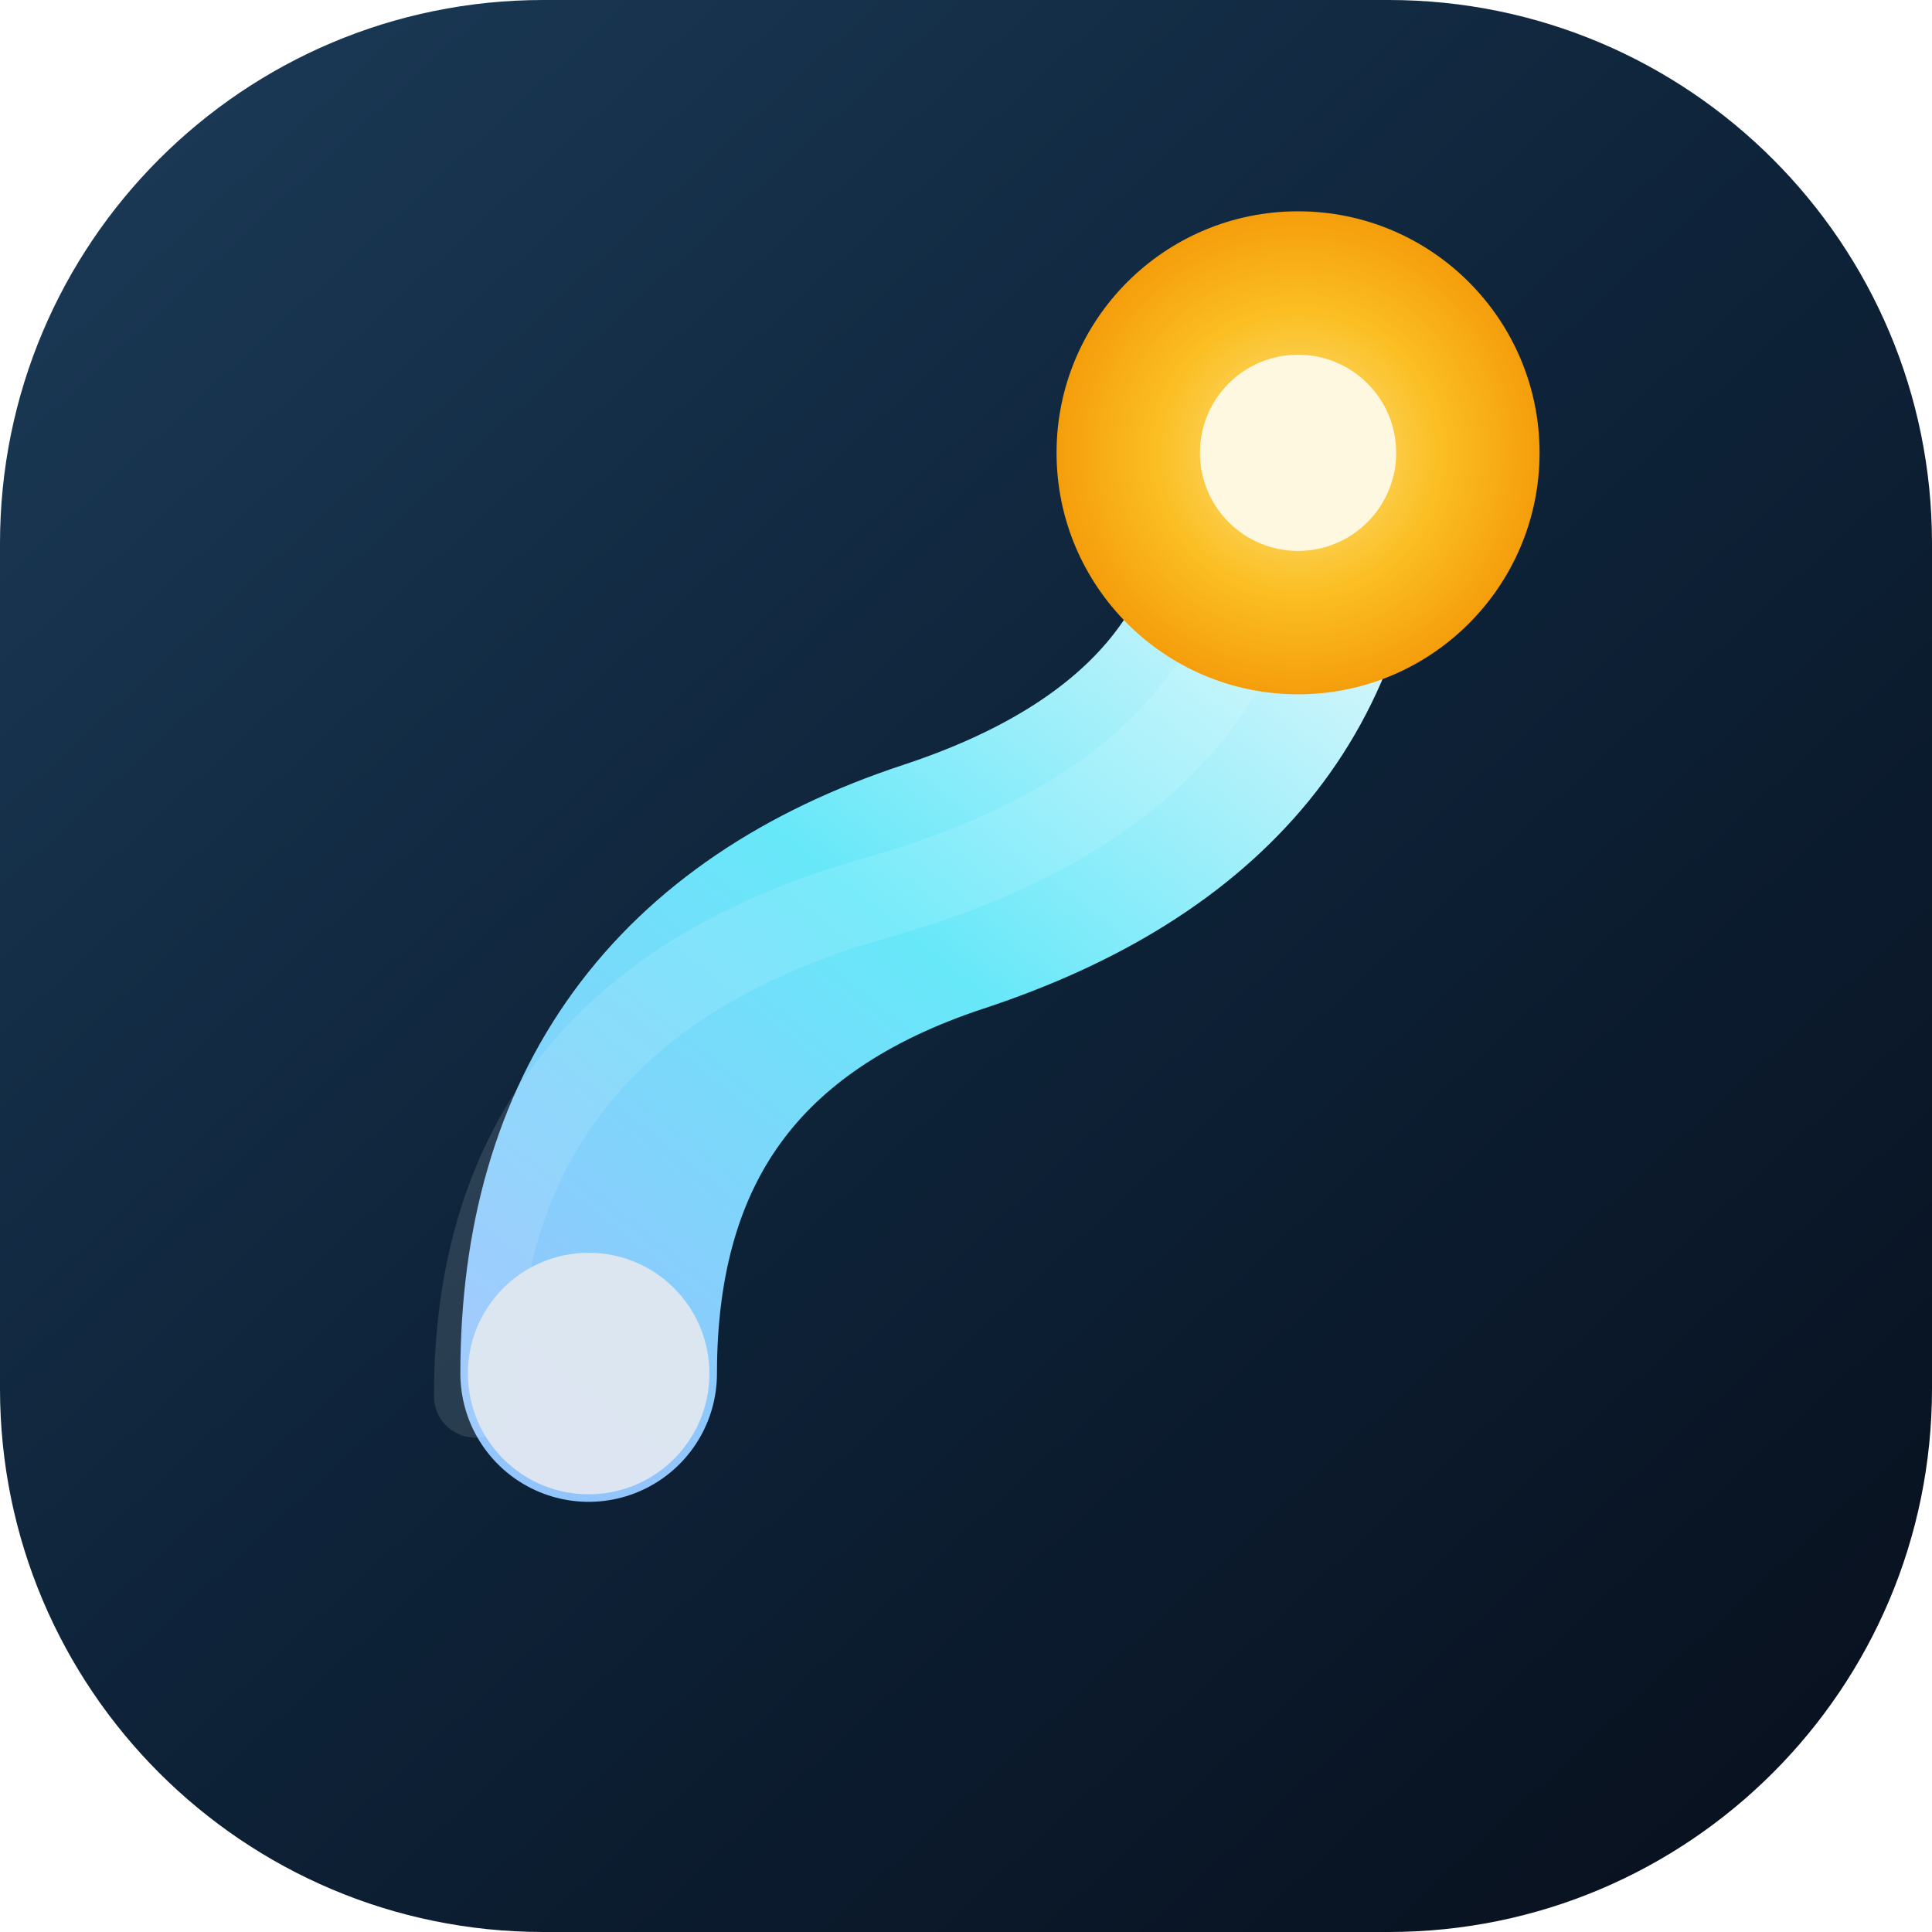
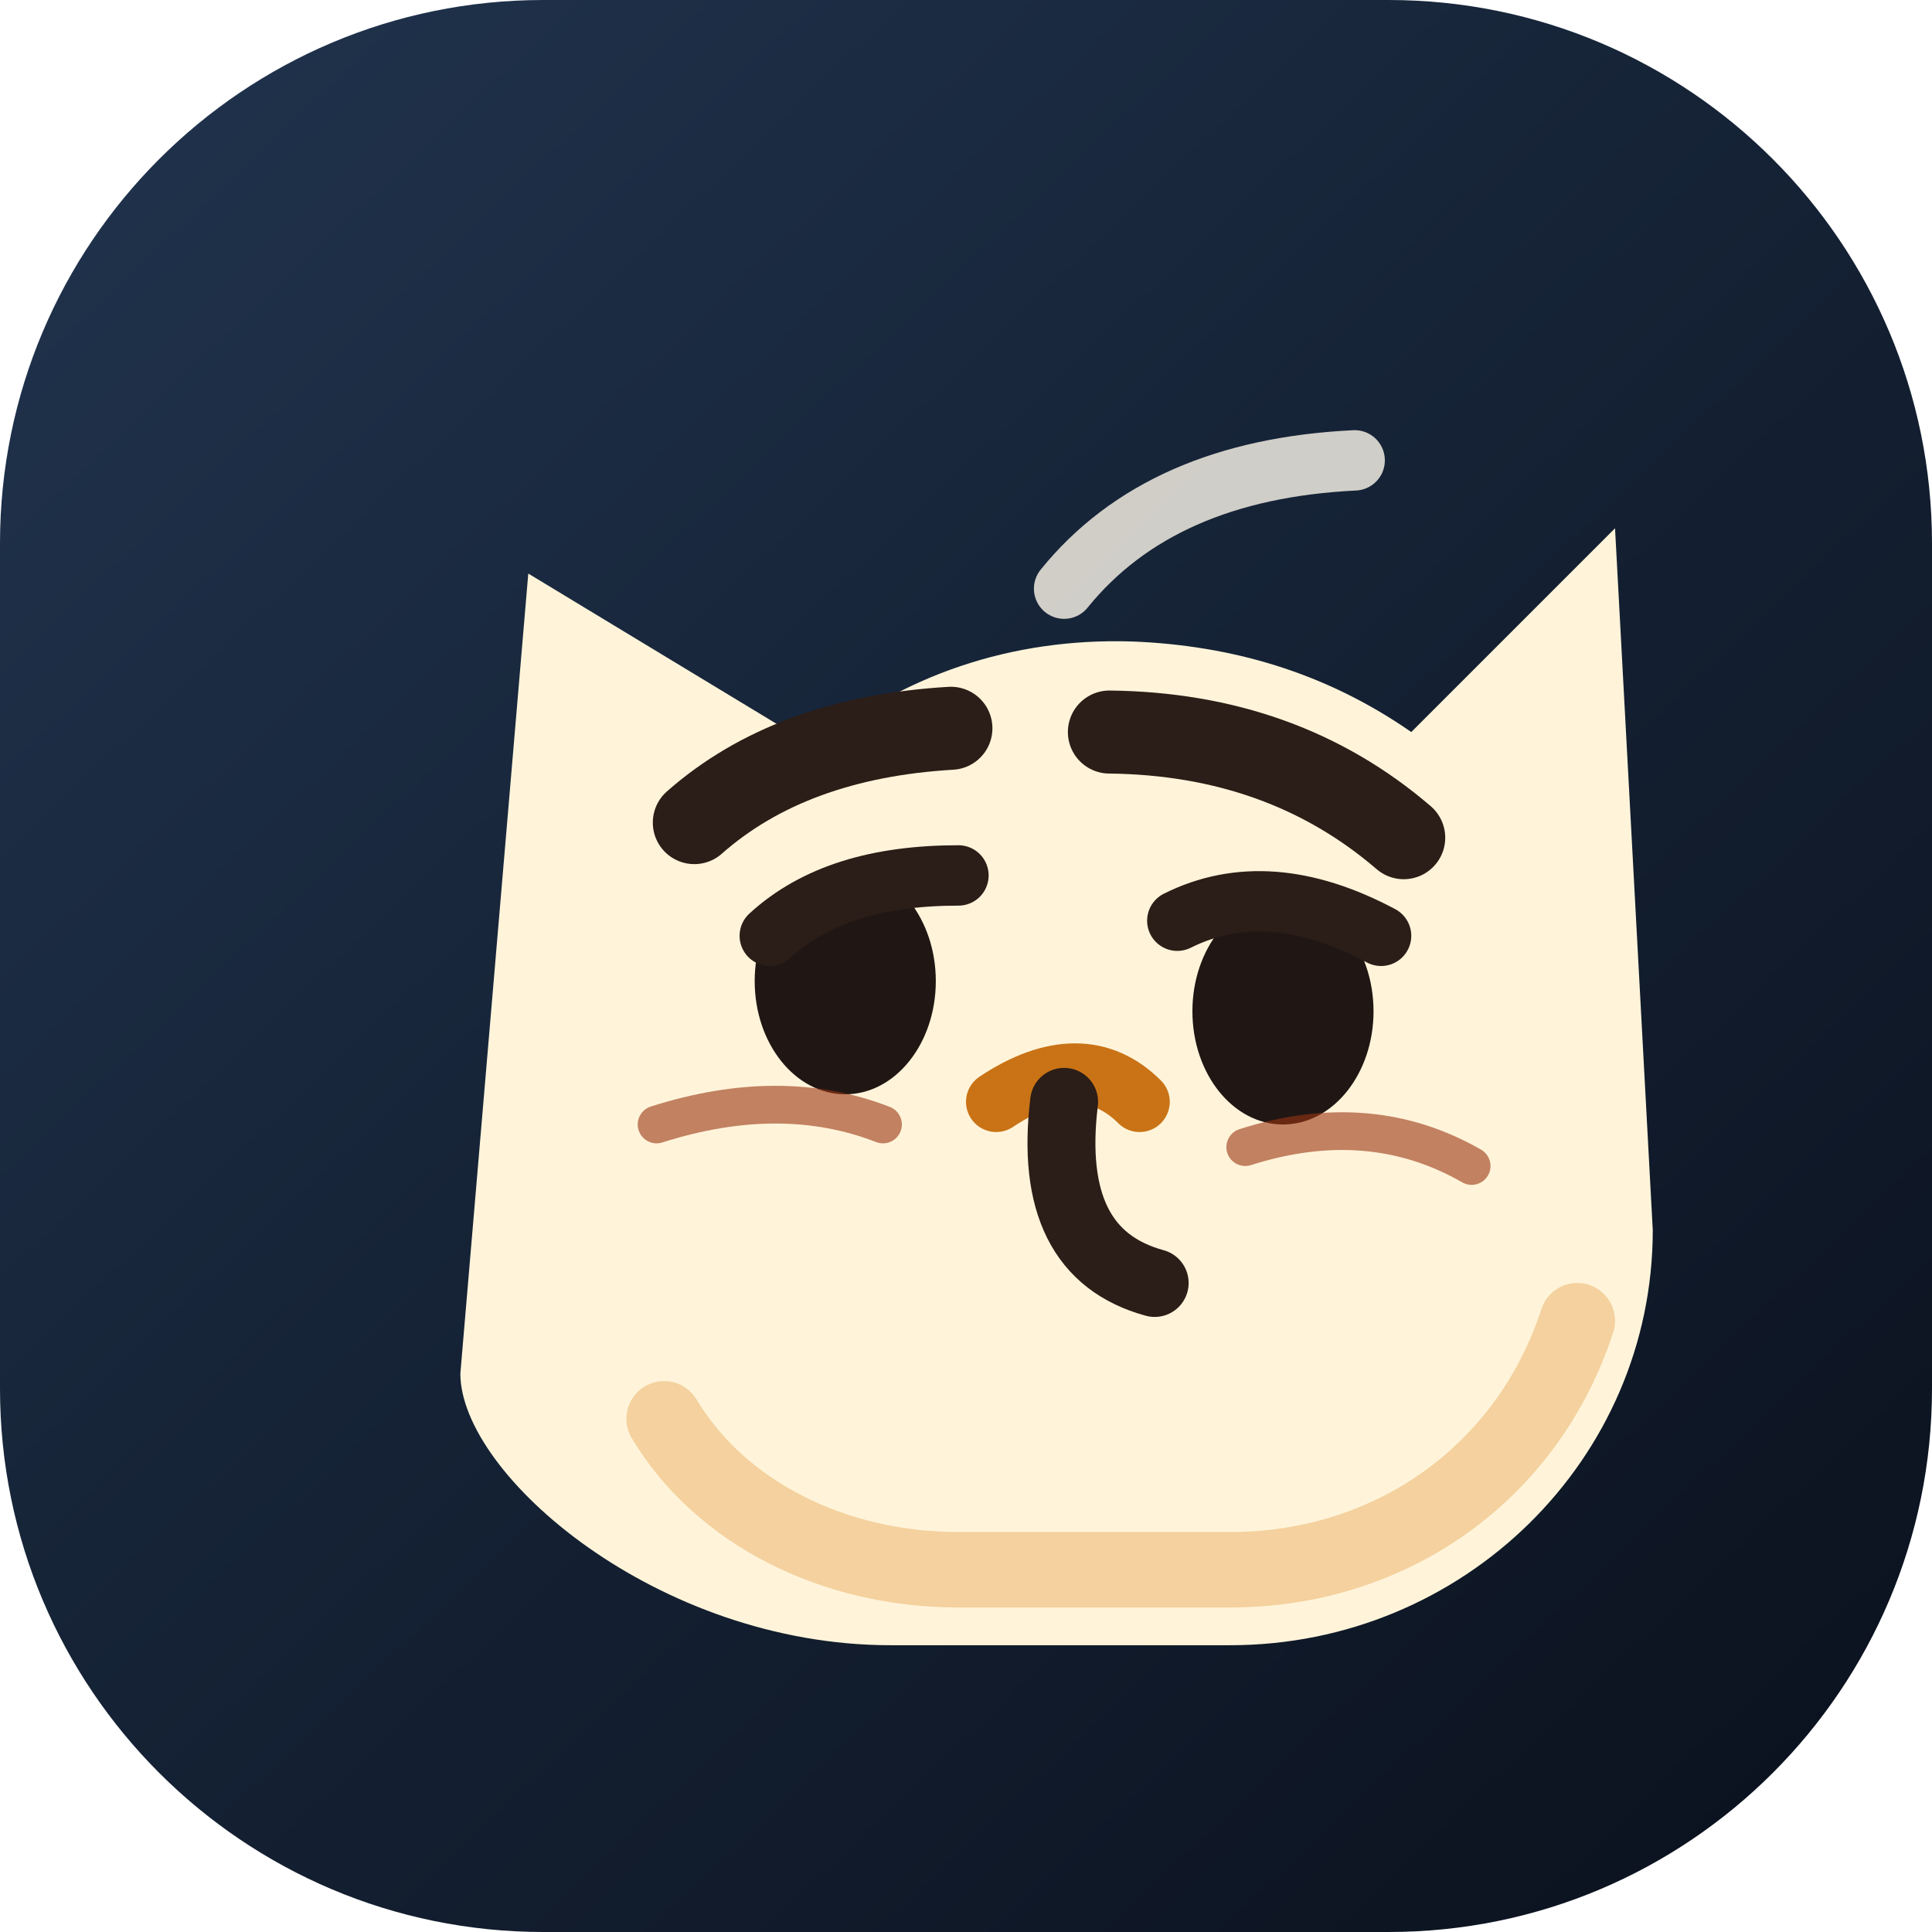
<svg xmlns="http://www.w3.org/2000/svg" width="256" height="256" viewBox="0 0 256 256" fill="none">
-   <rect width="256" height="256" rx="72" fill="url(#panel)" />
-   <path d="M78 182C78 149.333 93.667 127.833 125 117.5C156.333 107.167 172 88 172 60" stroke="url(#trail)" stroke-width="34" stroke-linecap="round" />
-   <path d="M169 61C169 89.667 151.333 109 116 119C80.667 129 63 151 63 185" stroke="#F8FAFC" stroke-opacity="0.12" stroke-width="11" stroke-linecap="round" />
-   <circle cx="172" cy="60" r="32" fill="url(#sun)" />
-   <circle cx="172" cy="60" r="13" fill="#FFF8E1" />
-   <circle cx="78" cy="182" r="16" fill="#E2E8F0" fill-opacity="0.92" />
+   <rect width="256" height="256" rx="72" fill="url(#bg)" />
+   <path d="M61 182L70 76L108 99C119.5 89.5 134 84.5 150 85C163 85.5 175.5 89 187 97L214 70L219 163C219 193.376 193.928 218 163 218H118C87.072 218 61 195.376 61 182Z" fill="#FFF4DA" />
+   <path d="M88 188C95.5 200.5 110.5 208 127 208H163C184.5 208 202.5 195 209 175" stroke="#D97706" stroke-width="10" stroke-linecap="round" stroke-opacity="0.28" />
+   <path d="M92 109C100.5 101.5 111.833 97.333 126 96.5" stroke="#2B1D17" stroke-width="11" stroke-linecap="round" />
+   <path d="M147 97C162.333 97.167 175.333 101.833 186 111" stroke="#2B1D17" stroke-width="11" stroke-linecap="round" />
+   <ellipse cx="112" cy="130" rx="12" ry="15" fill="#201714" />
+   <ellipse cx="170" cy="134" rx="12" ry="15" fill="#201714" />
+   <path d="M102 124C108 118.5 116.333 116 127 116" stroke="#2B1D17" stroke-width="8" stroke-linecap="round" />
+   <path d="M156 122C164 118 173 118.667 183 124" stroke="#2B1D17" stroke-width="8" stroke-linecap="round" />
+   <path d="M132 146C139.5 141 146 141 151 146" stroke="#C97316" stroke-width="8" stroke-linecap="round" />
+   <path d="M141 146C139.375 159.375 143.375 167.375 153 170" stroke="#2B1D17" stroke-width="9" stroke-linecap="round" />
+   <path d="M87 149C98 145.5 108 145.5 117 149" stroke="#9A3412" stroke-width="5" stroke-linecap="round" stroke-opacity="0.6" />
+   <path d="M165 152C176 148.5 186 149.333 195 154.5" stroke="#9A3412" stroke-width="5" stroke-linecap="round" stroke-opacity="0.6" />
+   <path d="M141 78C149.5 67.5 162.333 61.833 179.5 61" stroke="#FFF8EC" stroke-width="8" stroke-linecap="round" stroke-opacity="0.8" />
  <defs>
-     <linearGradient id="panel" x1="24" y1="12" x2="238" y2="244" gradientUnits="userSpaceOnUse">
-       <stop stop-color="#1A3854" />
-       <stop offset="0.48" stop-color="#0E2339" />
-       <stop offset="1" stop-color="#08111F" />
+     <linearGradient id="bg" x1="26" y1="18" x2="234" y2="238" gradientUnits="userSpaceOnUse">
+       <stop stop-color="#1F314A" />
+       <stop offset="0.48" stop-color="#152235" />
+       <stop offset="1" stop-color="#0C1320" />
    </linearGradient>
-     <linearGradient id="trail" x1="76" y1="184" x2="179" y2="54" gradientUnits="userSpaceOnUse">
-       <stop stop-color="#93C5FD" />
-       <stop offset="0.45" stop-color="#67E8F9" />
-       <stop offset="1" stop-color="#F8FAFC" />
-     </linearGradient>
-     <radialGradient id="sun" cx="0" cy="0" r="1" gradientUnits="userSpaceOnUse" gradientTransform="translate(172 60) rotate(90) scale(32)">
-       <stop stop-color="#FDE68A" />
-       <stop offset="0.58" stop-color="#FBBF24" />
-       <stop offset="1" stop-color="#F59E0B" />
-     </radialGradient>
  </defs>
</svg>
